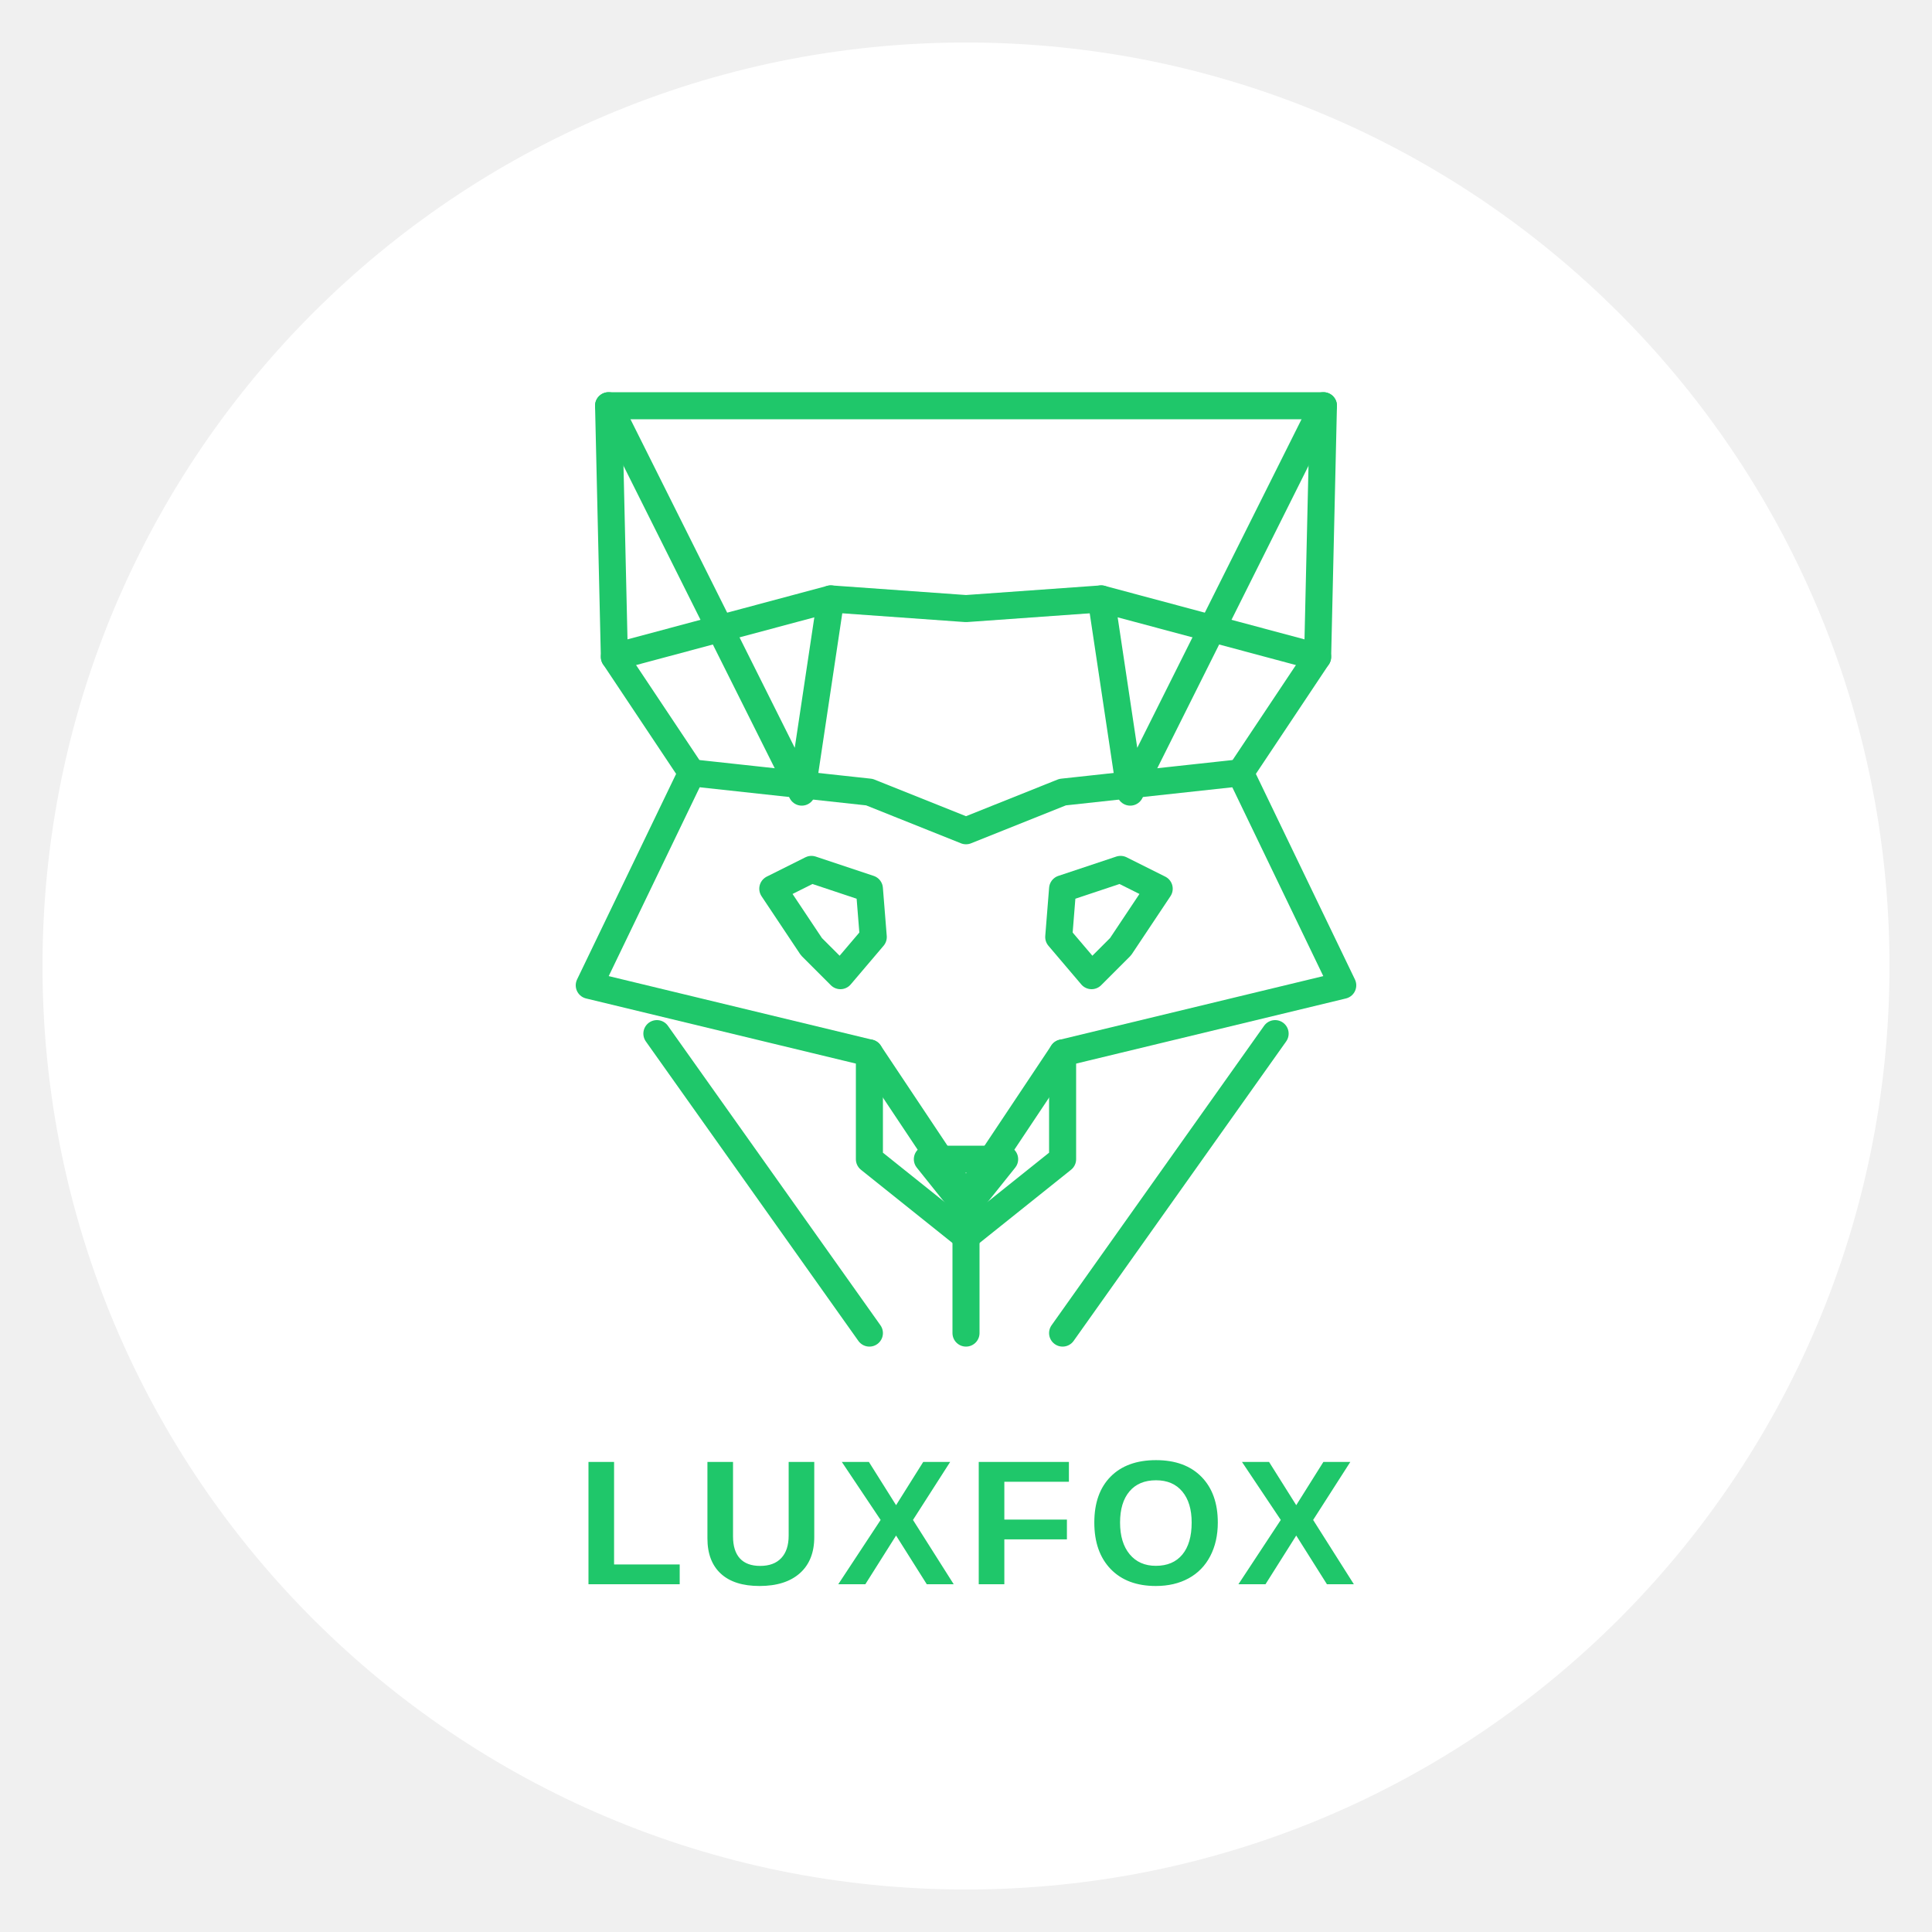
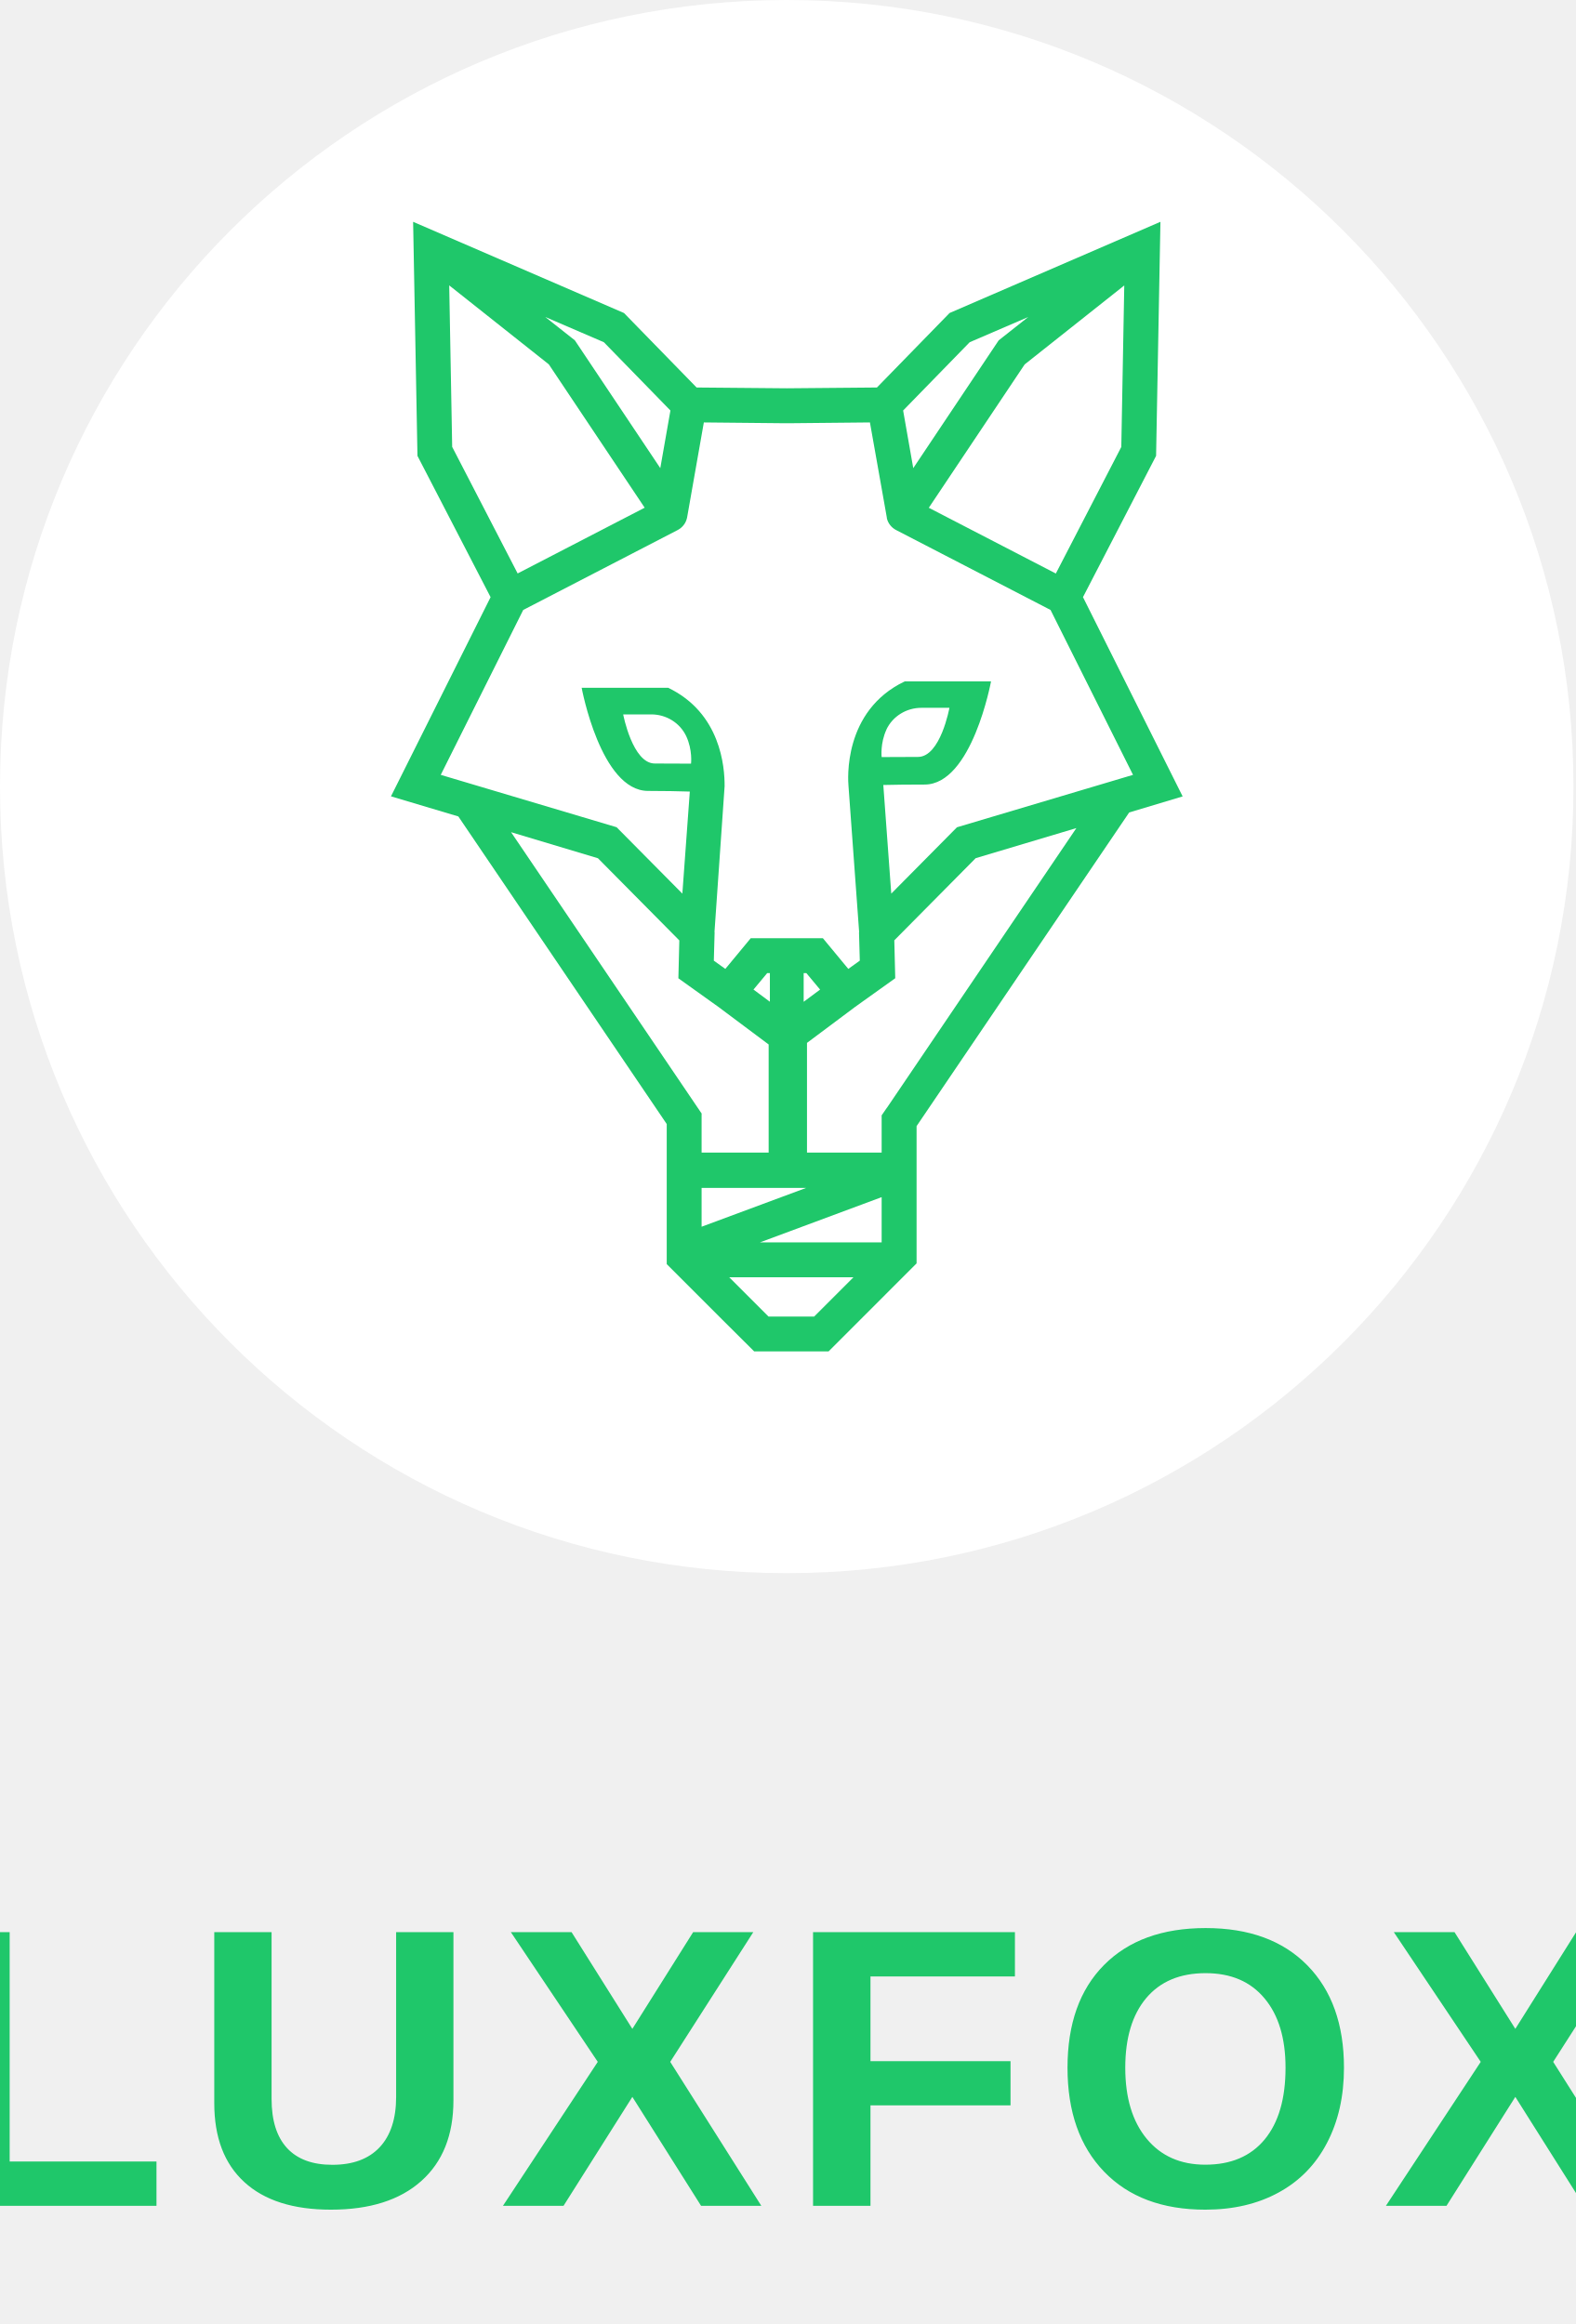
- <svg xmlns="http://www.w3.org/2000/svg" viewBox="0 0 1000 1000">
-   <circle cx="500" cy="500" r="478" fill="white" />
-   <g fill="none" stroke="#1FC76A" stroke-width="14" stroke-linecap="round" stroke-linejoin="round">
-     <path d="M 315,210 L 318,340 L 430,310 L 500,315 L 570,310 L 682,340 L 685,210 Z" />
-     <path d="M 315,210 L 415,410 L 430,310" />
-     <path d="M 685,210 L 585,410 L 570,310" />
-     <path d="M 318,340 L 358,400 L 305,510 L 450,545 L 500,620 L 550,545 L 695,510 L 642,400 L 682,340" />
-     <path d="M 358,400 L 450,410 L 500,430 L 550,410 L 642,400" />
-     <path d="M 400,460 L 420,450 L 450,460 L 452,485 L 435,505 L 420,490 Z" />
-     <path d="M 600,460 L 580,450 L 550,460 L 548,485 L 565,505 L 580,490 Z" />
-     <path d="M 450,545 L 450,600 L 500,640 L 550,600 L 550,545" />
-     <path d="M 480,600 L 520,600 L 500,625 Z" />
-     <path d="M 340,535 L 450,690" />
-     <path d="M 660,535 L 550,690" />
-     <path d="M 500,640 L 500,690" />
-   </g>
-   <text x="500" y="820" font-family="Arial, Helvetica, sans-serif" font-size="92" font-weight="bold" letter-spacing="6" text-anchor="middle" fill="#1FC76A">LUXFOX</text>
+ <svg xmlns="http://www.w3.org/2000/svg" viewBox="0 0 217.75 321.34">
+   <circle cx="108.76" cy="108.76" r="108.76" fill="white" />
+   <path fill="#1FC76A" d="M149.71,82.57l10.11-19.54.6-32.36-29.15,12.61-10.04,10.3-12.45.11-12.48-.11-10.04-10.3-29.15-12.61.6,32.36,10.11,19.54-13.77,27.54,9.31,2.78,28.81,42.53v19.37l7.61,7.61,4.48,4.46h10.28l12.17-12.17v-18.98l29.39-43.37,7.39-2.22-13.77-27.54ZM155.01,61.8l-9.05,17.5-17.56-9.09,13.25-19.82,13.77-10.92-.41,22.34ZM134.05,47.32l8.1-3.49-4.09,3.23-11.81,17.67-1.4-7.97,9.2-9.44ZM83.48,47.32l9.2,9.44-1.4,7.97-11.81-17.67-4.09-3.23,8.1,3.49ZM62.51,61.8l-.41-22.34,13.77,10.92,13.25,19.82-17.56,9.09-9.05-17.5ZM70.66,115.07l12,3.6,11.25,11.36-.13,5.24,5.54,3.96,6.94,5.19v14.95h-9.27v-5.34l.02-.04-26.35-38.91ZM95.52,105.59s-1.92-.02-5-.02-4.37-6.79-4.37-6.79h3.88c2.05,0,3.94,1.14,4.83,3,.9,1.92.67,3.81.67,3.81ZM104.16,136.83l1.9-2.28h.37v3.96l-.15-.11-2.11-1.57ZM96.99,169.62v-5.37h14.46l-14.46,5.37ZM111.1,138.51v-3.96h.37l1.9,2.28-2.11,1.57-.15.11ZM112.55,182.04h-6.31l-5.43-5.43h17.17l-5.43,5.43ZM121.88,171.78h-16.81l16.81-6.25v6.25ZM122.61,153.16l-.73,1.06v5.15h-10.32v-15.17l6.66-4.98,5.54-3.96-.13-5.24,11.25-11.36,13.92-4.16-26.18,38.66ZM122.54,100.87c.88-1.85,2.78-3,4.83-3h3.88s-1.23,6.79-4.35,6.79-5.02.02-5.02.02c0,0-.22-1.9.67-3.81ZM132.3,114.38l-9.09,9.18-1.1-15.02c1.57-.04,3.49-.06,5.71-.06,6.55,0,9.18-14.26,9.18-14.26h-11.94c-8.55,4.09-7.84,13.64-7.76,14.5l1.47,20.17h-.02l.11,3.94-1.59,1.14-3.51-4.24h-9.98l-3.51,4.24-1.59-1.14.11-3.94h-.02l1.4-20.17v-.02c.02-2.65-.54-10.11-7.8-13.6h-11.96s2.63,14.26,9.18,14.26c2.26,0,4.2.04,5.77.09l-1.03,14.11-9.09-9.18-24.31-7.24,11.4-22.8,21.35-11.05c.62-.32,1.1-.9,1.27-1.59.02-.06.02-.11.04-.17l2.31-13.12,11.08.11h.8l11.08-.11,2.33,13.12c0,.06,0,.11.02.17.17.69.65,1.27,1.27,1.59l21.35,11.05,11.4,22.8-24.31,7.24Z" />
+   <text fill="#1FC76A" font-family="Arial Black, Arial, sans-serif" font-size="55" font-weight="900" letter-spacing="3" text-anchor="middle" x="108.76" y="305">LUXFOX</text>
</svg>
